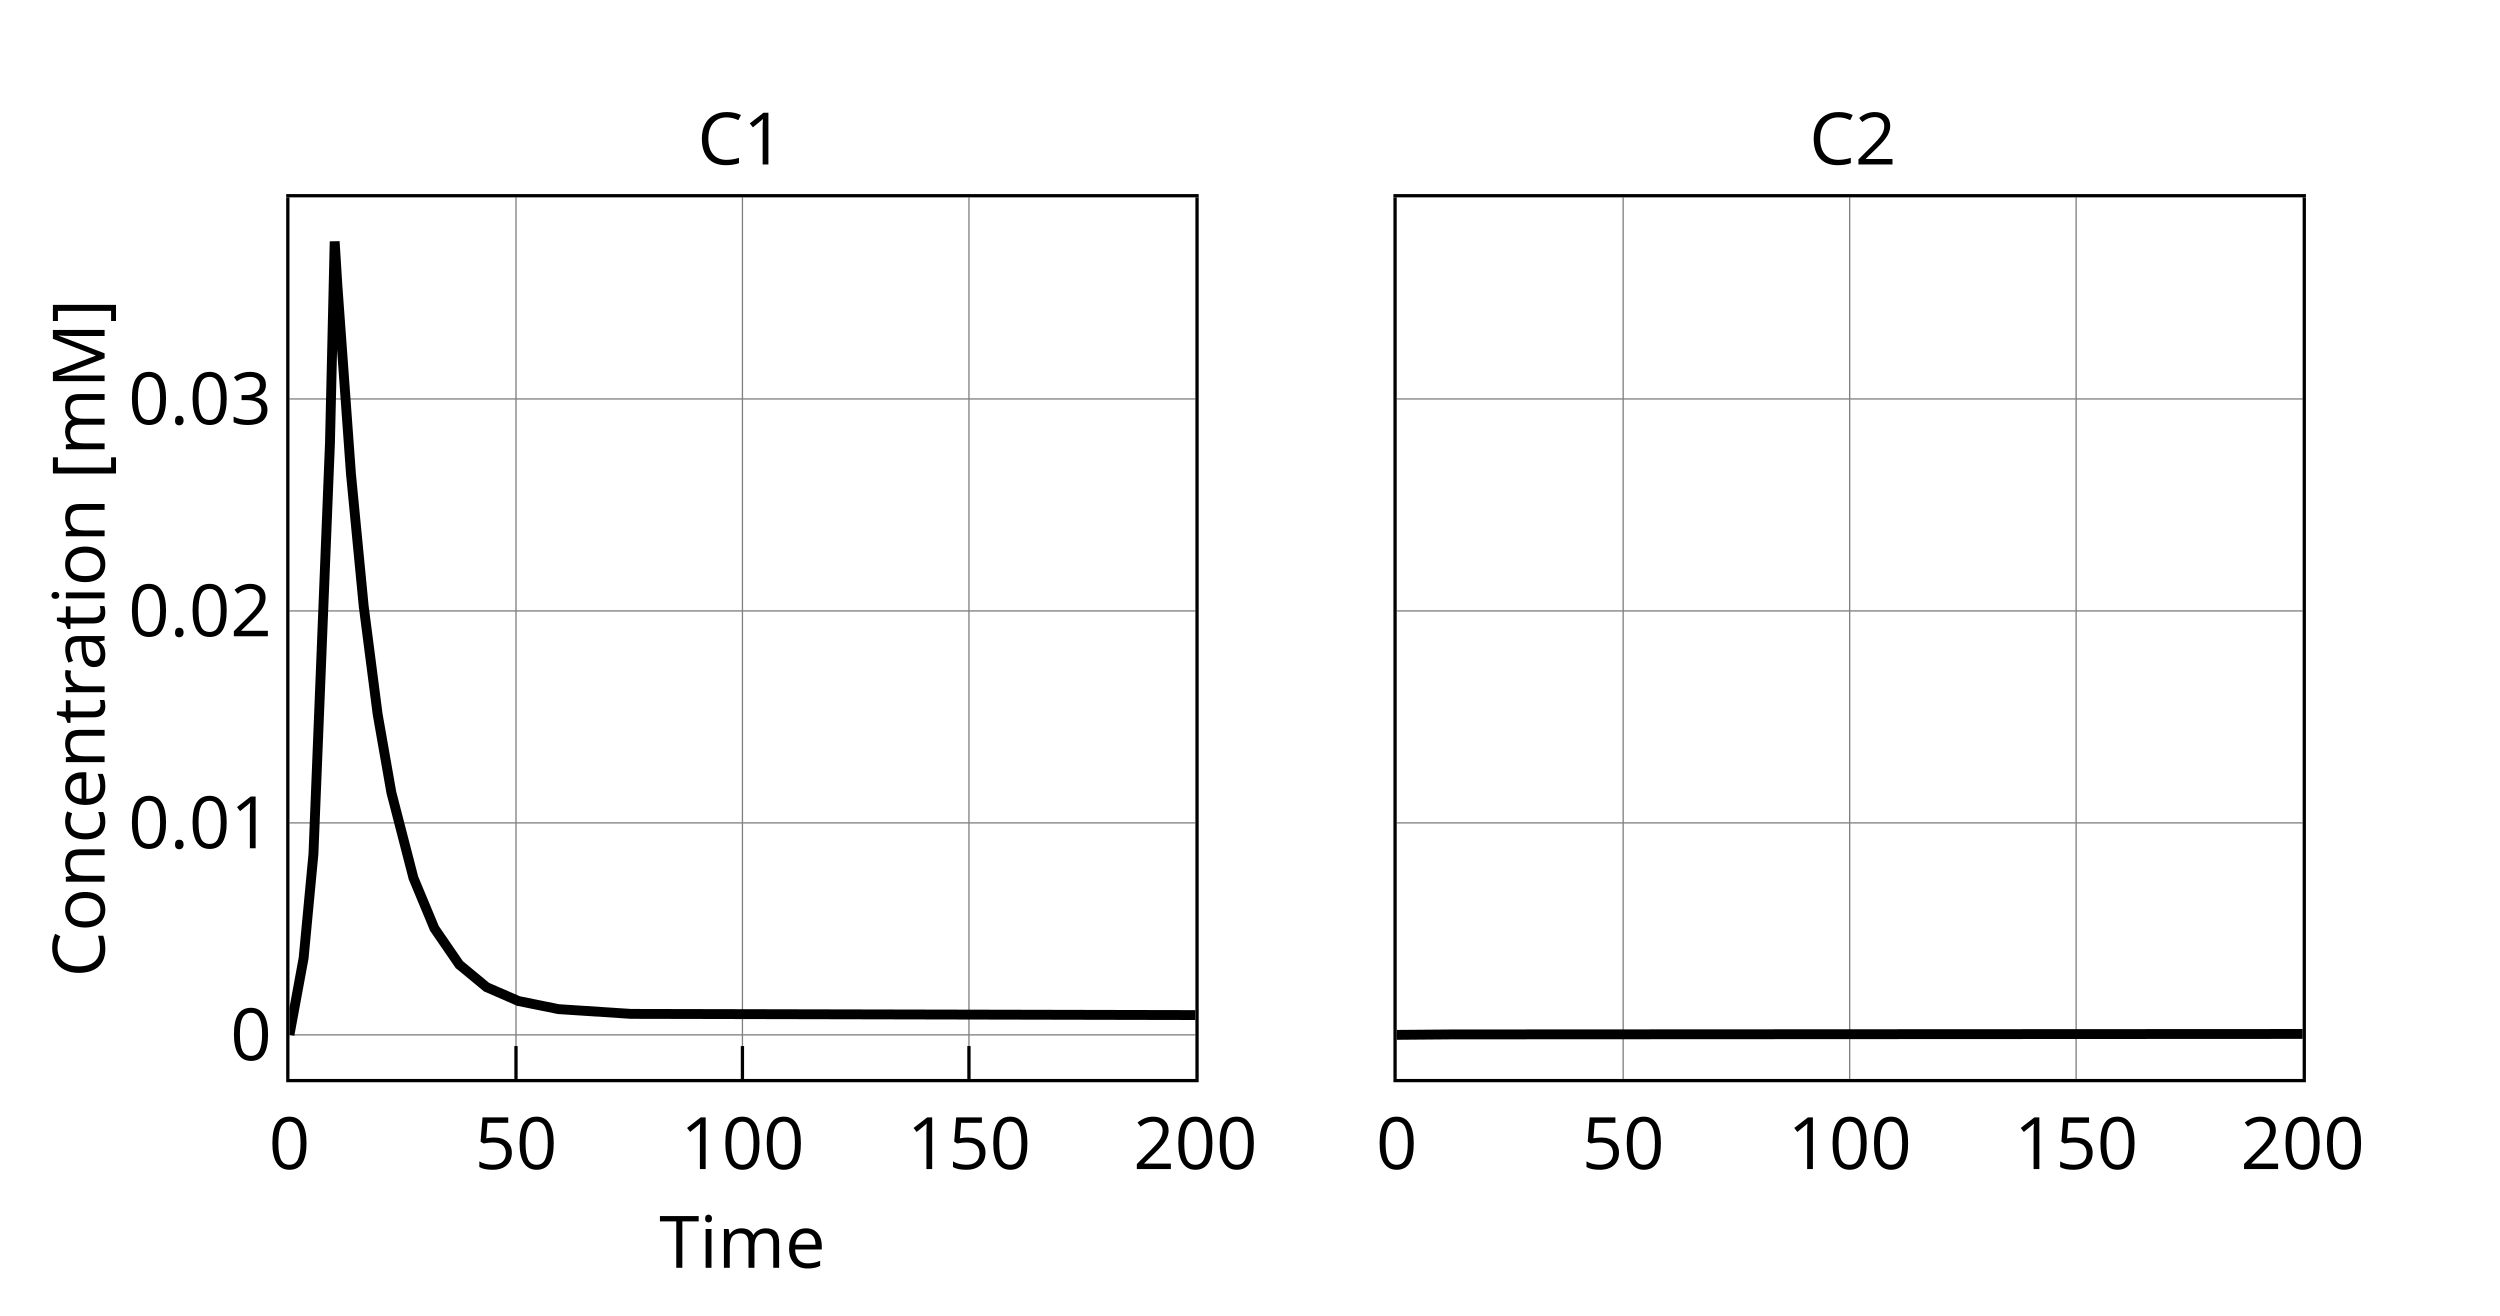
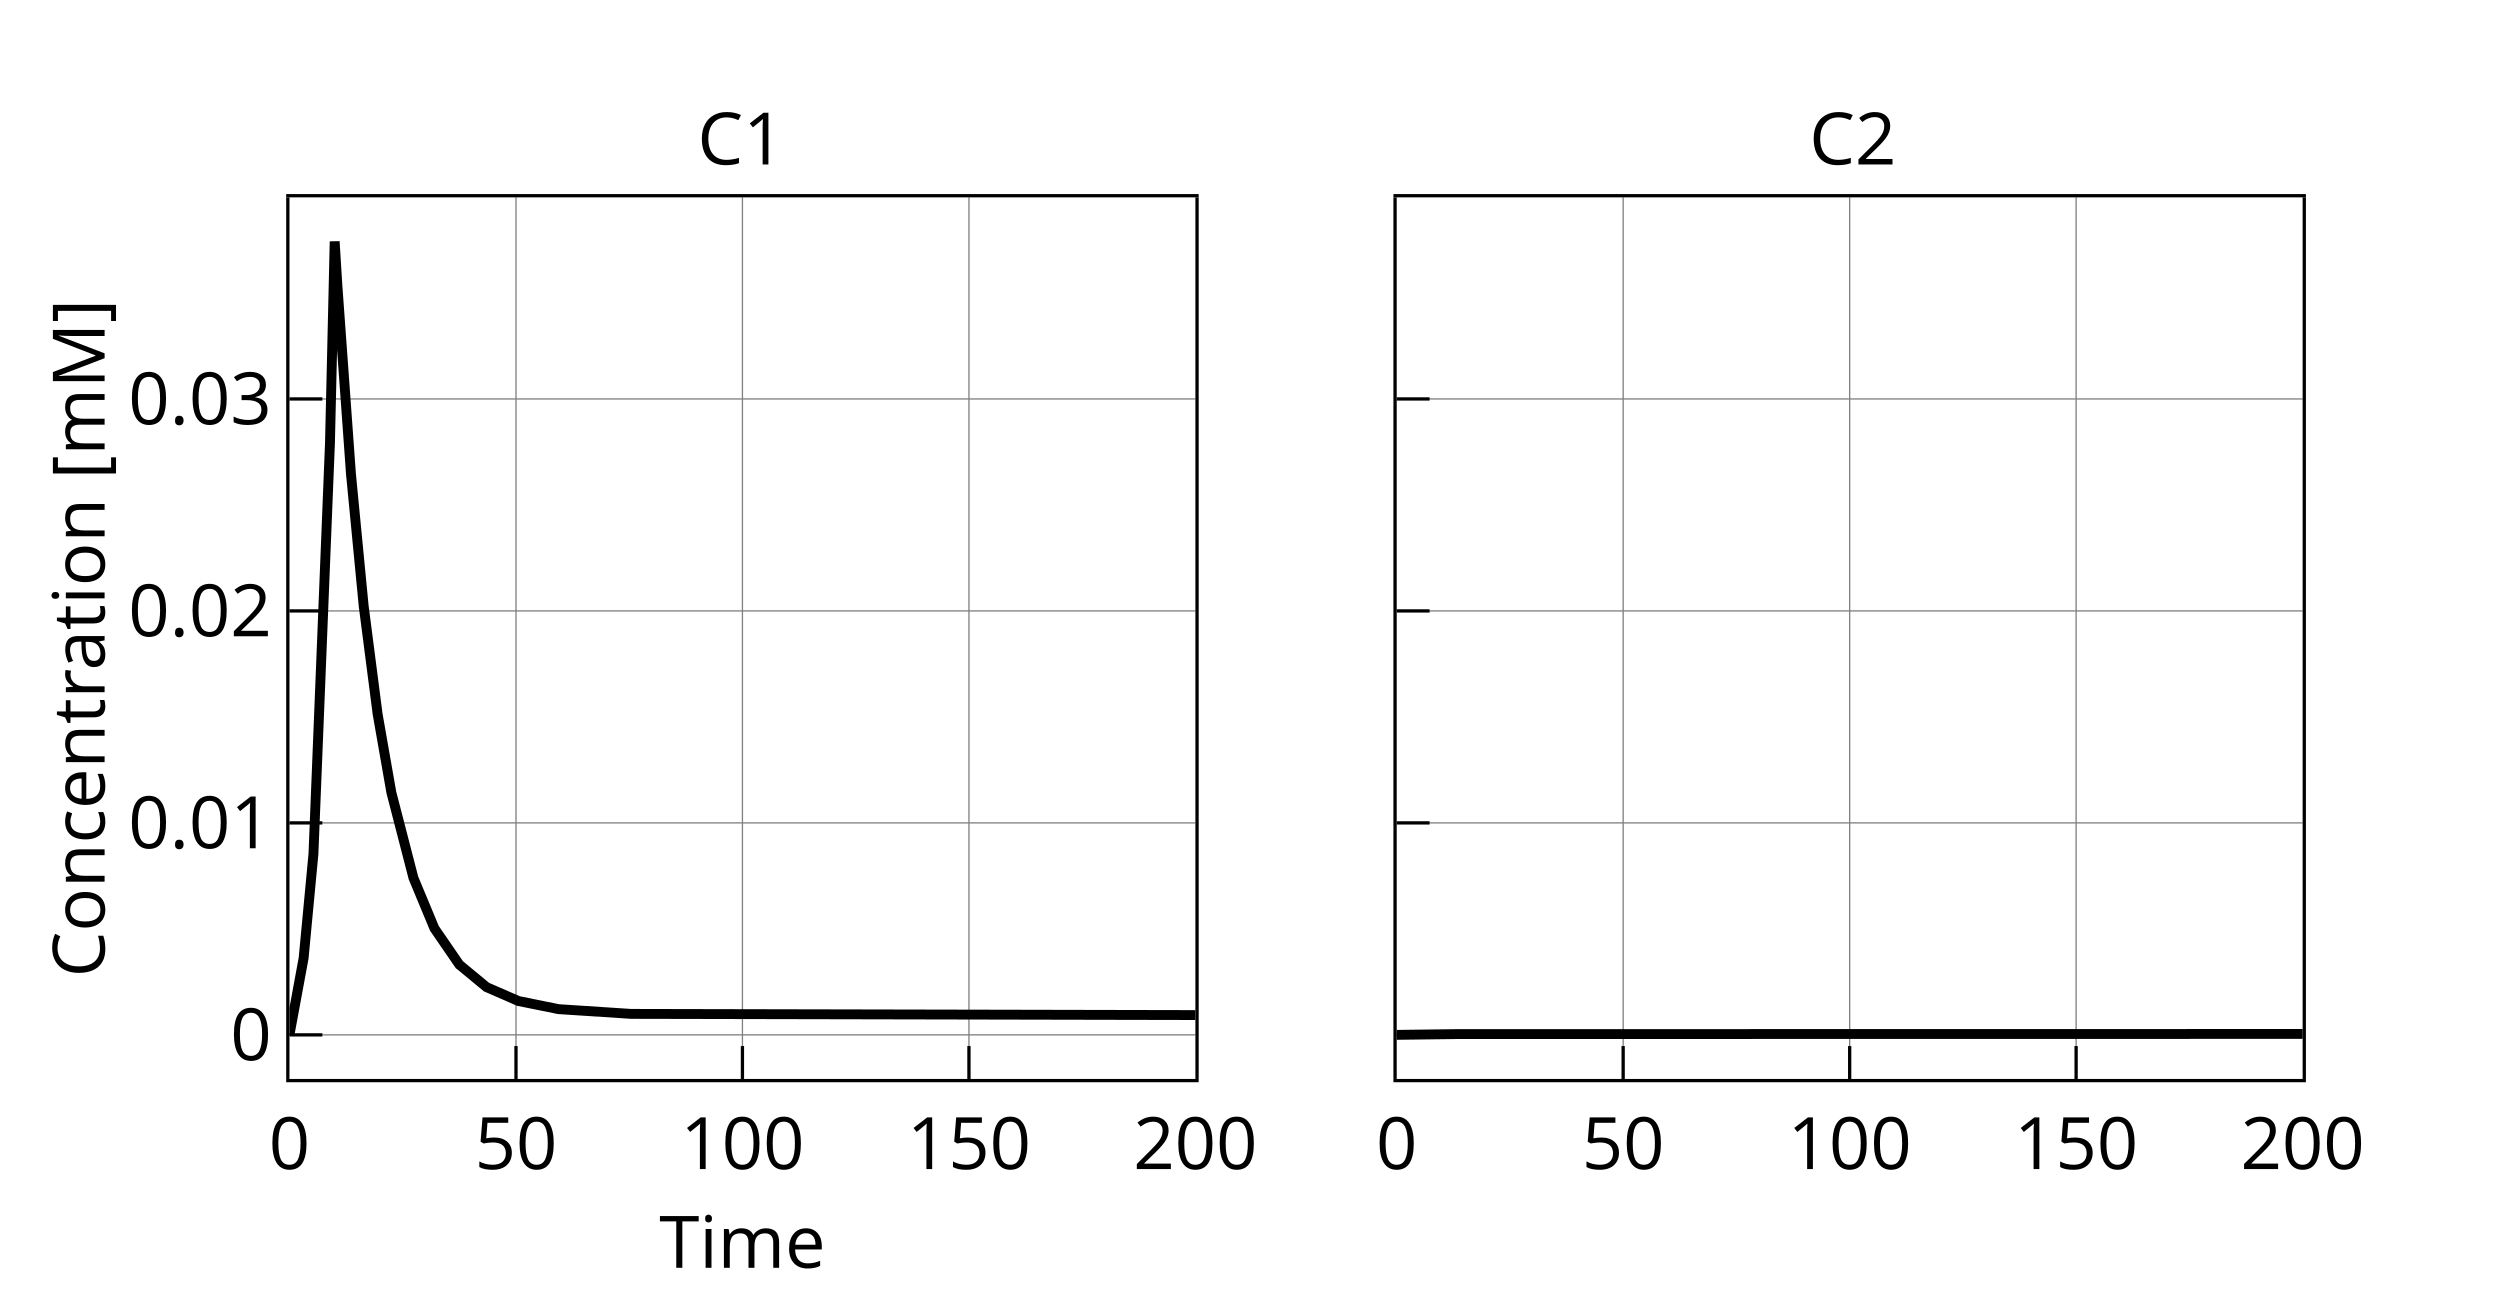
<svg xmlns="http://www.w3.org/2000/svg" class="main-svg" width="380" height="200" style="" viewBox="0 0 380 200">
  <rect x="0" y="0" width="380" height="200" style="fill: rgb(255, 255, 255); fill-opacity: 1;" />
-   <defs id="defs-974461">
+   <defs id="defs-eecedf">
    <g class="clips">
-       <clipPath id="clip974461xyplot" class="plotclip">
+       <clipPath id="clipeecedfxyplot" class="plotclip">
        <rect width="137.7" height="134" />
      </clipPath>
-       <clipPath id="clip974461x2y2plot" class="plotclip">
+       <clipPath id="clipeecedfx2y2plot" class="plotclip">
        <rect width="137.7" height="134" />
      </clipPath>
-       <clipPath class="axesclip" id="clip974461x">
+       <clipPath class="axesclip" id="clipeecedfx">
        <rect x="44" y="0" width="137.7" height="200" />
      </clipPath>
-       <clipPath class="axesclip" id="clip974461y">
+       <clipPath class="axesclip" id="clipeecedfy">
        <rect x="0" y="30" width="380" height="134" />
      </clipPath>
-       <clipPath class="axesclip" id="clip974461xy">
+       <clipPath class="axesclip" id="clipeecedfxy">
        <rect x="44" y="30" width="137.7" height="134" />
      </clipPath>
-       <clipPath class="axesclip" id="clip974461y2">
+       <clipPath class="axesclip" id="clipeecedfy2">
        <rect x="0" y="30" width="380" height="134" />
      </clipPath>
-       <clipPath class="axesclip" id="clip974461xy2">
+       <clipPath class="axesclip" id="clipeecedfxy2">
        <rect x="44" y="30" width="137.7" height="134" />
      </clipPath>
-       <clipPath class="axesclip" id="clip974461x2">
+       <clipPath class="axesclip" id="clipeecedfx2">
        <rect x="212.3" y="0" width="137.7" height="200" />
      </clipPath>
-       <clipPath class="axesclip" id="clip974461x2y">
+       <clipPath class="axesclip" id="clipeecedfx2y">
        <rect x="212.3" y="30" width="137.7" height="134" />
      </clipPath>
-       <clipPath class="axesclip" id="clip974461x2y2">
+       <clipPath class="axesclip" id="clipeecedfx2y2">
        <rect x="212.3" y="30" width="137.7" height="134" />
      </clipPath>
    </g>
    <g class="gradients" />
    <g class="patterns" />
  </defs>
  <g class="bglayer" />
  <g class="layer-below">
    <g class="imagelayer" />
    <g class="shapelayer" />
  </g>
  <g class="cartesianlayer">
    <g class="subplot xy">
      <g class="layer-subplot">
        <g class="shapelayer" />
        <g class="imagelayer" />
      </g>
      <g class="minor-gridlayer">
        <g class="x" />
        <g class="y" />
      </g>
      <g class="gridlayer">
        <g class="x">
          <path class="xgrid crisp" transform="translate(78.43,0)" d="M0,30v134" style="stroke: rgb(128, 128, 128); stroke-opacity: 1; stroke-width: 0.2px;" />
          <path class="xgrid crisp" transform="translate(112.85,0)" d="M0,30v134" style="stroke: rgb(128, 128, 128); stroke-opacity: 1; stroke-width: 0.2px;" />
          <path class="xgrid crisp" transform="translate(147.28,0)" d="M0,30v134" style="stroke: rgb(128, 128, 128); stroke-opacity: 1; stroke-width: 0.2px;" />
        </g>
        <g class="y">
          <path class="ygrid crisp" transform="translate(0,157.3)" d="M44,0h137.7" style="stroke: rgb(128, 128, 128); stroke-opacity: 1; stroke-width: 0.2px;" />
          <path class="ygrid crisp" transform="translate(0,125.08)" d="M44,0h137.7" style="stroke: rgb(128, 128, 128); stroke-opacity: 1; stroke-width: 0.2px;" />
          <path class="ygrid crisp" transform="translate(0,92.86)" d="M44,0h137.7" style="stroke: rgb(128, 128, 128); stroke-opacity: 1; stroke-width: 0.2px;" />
          <path class="ygrid crisp" transform="translate(0,60.64)" d="M44,0h137.7" style="stroke: rgb(128, 128, 128); stroke-opacity: 1; stroke-width: 0.2px;" />
        </g>
      </g>
      <g class="zerolinelayer" />
      <g class="layer-between">
        <g class="shapelayer" />
        <g class="imagelayer" />
      </g>
      <path class="xlines-below" />
      <path class="ylines-below" />
      <g class="overlines-below" />
      <g class="xaxislayer-below" />
      <g class="yaxislayer-below" />
      <g class="overaxes-below" />
      <g class="overplot">
-         <g class="xy" transform="translate(44,30)" clip-path="url(#clip974461xyplot)">
+         <g class="xy" transform="translate(44,30)" clip-path="url(#clipeecedfxyplot)">
          <g class="scatterlayer mlayer">
-             <g class="trace scatter trace0eb2c6" style="stroke-miterlimit: 2; opacity: 1;">
+             <g class="trace scatter traceac5434" style="stroke-miterlimit: 2; opacity: 1;">
              <g class="fills" />
              <g class="errorbars" />
              <g class="lines">
                <path class="js-line" d="M0,127.3L2.13,115.74L2.15,115.63L3.62,100.06L3.64,99.87L6.16,37.21L6.17,36.66L6.87,6.7L7.31,13.81L7.33,14.03L9.36,42.23L9.38,42.39L11.29,62.22L11.31,62.35L13.41,78.63L13.43,78.72L15.49,90.48L15.51,90.55L18.85,103.47L18.87,103.51L22.03,111.11L22.05,111.14L25.82,116.63L25.84,116.64L29.95,120.04L29.97,120.05L34.81,122.16L34.83,122.16L40.89,123.39L40.9,123.39L51.92,124.11L51.93,124.11L137.7,124.29" style="vector-effect: none; fill: none; stroke: rgb(0, 0, 0); stroke-opacity: 1; stroke-width: 1.5px; opacity: 1;" />
              </g>
              <g class="points" />
              <g class="text" />
            </g>
          </g>
        </g>
      </g>
      <path class="xlines-above crisp" d="M43.5,164.25H182.2M43.5,29.75H182.2" style="fill: none; stroke-width: 0.5px; stroke: rgb(0, 0, 0); stroke-opacity: 1;" />
      <path class="ylines-above crisp" d="M43.75,30V164M181.95,30V164" style="fill: none; stroke-width: 0.5px; stroke: rgb(0, 0, 0); stroke-opacity: 1;" />
      <g class="overlines-above" />
      <g class="xaxislayer-above">
        <path class="xtick ticks crisp" d="M0,164v-5" transform="translate(78.43,0)" style="stroke: rgb(0, 0, 0); stroke-opacity: 1; stroke-width: 0.5px;" />
        <path class="xtick ticks crisp" d="M0,164v-5" transform="translate(112.85,0)" style="stroke: rgb(0, 0, 0); stroke-opacity: 1; stroke-width: 0.5px;" />
        <path class="xtick ticks crisp" d="M0,164v-5" transform="translate(147.28,0)" style="stroke: rgb(0, 0, 0); stroke-opacity: 1; stroke-width: 0.5px;" />
        <g class="xtick">
          <text text-anchor="middle" x="0" y="177.7" transform="translate(44,0)" style="font-family: 'Open Sans', verdana, arial, sans-serif; font-size: 11px; fill: rgb(0, 0, 0); fill-opacity: 1; white-space: pre; opacity: 1;">0</text>
        </g>
        <g class="xtick">
          <text text-anchor="middle" x="0" y="177.7" style="font-family: 'Open Sans', verdana, arial, sans-serif; font-size: 11px; fill: rgb(0, 0, 0); fill-opacity: 1; white-space: pre; opacity: 1;" transform="translate(78.43,0)">50</text>
        </g>
        <g class="xtick">
          <text text-anchor="middle" x="0" y="177.7" style="font-family: 'Open Sans', verdana, arial, sans-serif; font-size: 11px; fill: rgb(0, 0, 0); fill-opacity: 1; white-space: pre; opacity: 1;" transform="translate(112.85,0)">100</text>
        </g>
        <g class="xtick">
          <text text-anchor="middle" x="0" y="177.7" style="font-family: 'Open Sans', verdana, arial, sans-serif; font-size: 11px; fill: rgb(0, 0, 0); fill-opacity: 1; white-space: pre; opacity: 1;" transform="translate(147.28,0)">150</text>
        </g>
        <g class="xtick">
          <text text-anchor="middle" x="0" y="177.7" style="font-family: 'Open Sans', verdana, arial, sans-serif; font-size: 11px; fill: rgb(0, 0, 0); fill-opacity: 1; white-space: pre; opacity: 1;" transform="translate(181.7,0)">200</text>
        </g>
      </g>
      <g class="yaxislayer-above">
+         <path class="ytick ticks crisp" d="M44,0h5" transform="translate(0,157.3)" style="stroke: rgb(0, 0, 0); stroke-opacity: 1; stroke-width: 0.5px;" />
+         <path class="ytick ticks crisp" d="M44,0h5" transform="translate(0,125.08)" style="stroke: rgb(0, 0, 0); stroke-opacity: 1; stroke-width: 0.5px;" />
+         <path class="ytick ticks crisp" d="M44,0h5" transform="translate(0,92.86)" style="stroke: rgb(0, 0, 0); stroke-opacity: 1; stroke-width: 0.5px;" />
+         <path class="ytick ticks crisp" d="M44,0h5" transform="translate(0,60.64)" style="stroke: rgb(0, 0, 0); stroke-opacity: 1; stroke-width: 0.5px;" />
        <g class="ytick">
          <text text-anchor="end" x="41.3" y="3.85" transform="translate(0,157.3)" style="font-family: 'Open Sans', verdana, arial, sans-serif; font-size: 11px; fill: rgb(0, 0, 0); fill-opacity: 1; white-space: pre; opacity: 1;">0</text>
        </g>
        <g class="ytick">
          <text text-anchor="end" x="41.3" y="3.85" style="font-family: 'Open Sans', verdana, arial, sans-serif; font-size: 11px; fill: rgb(0, 0, 0); fill-opacity: 1; white-space: pre; opacity: 1;" transform="translate(0,125.08)">0.01</text>
        </g>
        <g class="ytick">
          <text text-anchor="end" x="41.3" y="3.85" style="font-family: 'Open Sans', verdana, arial, sans-serif; font-size: 11px; fill: rgb(0, 0, 0); fill-opacity: 1; white-space: pre; opacity: 1;" transform="translate(0,92.86)">0.02</text>
        </g>
        <g class="ytick">
          <text text-anchor="end" x="41.3" y="3.85" style="font-family: 'Open Sans', verdana, arial, sans-serif; font-size: 11px; fill: rgb(0, 0, 0); fill-opacity: 1; white-space: pre; opacity: 1;" transform="translate(0,60.64)">0.03</text>
        </g>
      </g>
      <g class="overaxes-above" />
    </g>
    <g class="subplot x2y2">
      <g class="layer-subplot">
        <g class="shapelayer" />
        <g class="imagelayer" />
      </g>
      <g class="minor-gridlayer">
        <g class="x2" />
        <g class="y2" />
      </g>
      <g class="gridlayer">
        <g class="x2">
          <path class="x2grid crisp" transform="translate(246.72,0)" d="M0,30v134" style="stroke: rgb(128, 128, 128); stroke-opacity: 1; stroke-width: 0.2px;" />
          <path class="x2grid crisp" transform="translate(281.15,0)" d="M0,30v134" style="stroke: rgb(128, 128, 128); stroke-opacity: 1; stroke-width: 0.2px;" />
          <path class="x2grid crisp" transform="translate(315.57,0)" d="M0,30v134" style="stroke: rgb(128, 128, 128); stroke-opacity: 1; stroke-width: 0.2px;" />
        </g>
        <g class="y2">
          <path class="y2grid crisp" transform="translate(0,157.3)" d="M212.3,0h137.7" style="stroke: rgb(128, 128, 128); stroke-opacity: 1; stroke-width: 0.2px;" />
          <path class="y2grid crisp" transform="translate(0,125.08)" d="M212.3,0h137.7" style="stroke: rgb(128, 128, 128); stroke-opacity: 1; stroke-width: 0.2px;" />
          <path class="y2grid crisp" transform="translate(0,92.86)" d="M212.3,0h137.7" style="stroke: rgb(128, 128, 128); stroke-opacity: 1; stroke-width: 0.2px;" />
          <path class="y2grid crisp" transform="translate(0,60.64)" d="M212.3,0h137.7" style="stroke: rgb(128, 128, 128); stroke-opacity: 1; stroke-width: 0.2px;" />
        </g>
      </g>
      <g class="zerolinelayer" />
      <g class="layer-between">
        <g class="shapelayer" />
        <g class="imagelayer" />
      </g>
      <path class="xlines-below" />
      <path class="ylines-below" />
      <g class="overlines-below" />
      <g class="xaxislayer-below" />
      <g class="yaxislayer-below" />
      <g class="overaxes-below" />
      <g class="overplot">
-         <g class="x2y2" transform="translate(212.3,30)" clip-path="url(#clip974461x2y2plot)">
+         <g class="x2y2" transform="translate(212.3,30)" clip-path="url(#clipeecedfx2y2plot)">
          <g class="scatterlayer mlayer">
-             <g class="trace scatter trace56fe30" style="stroke-miterlimit: 2; opacity: 1;">
+             <g class="trace scatter trace97d34a" style="stroke-miterlimit: 2; opacity: 1;">
              <g class="fills" />
              <g class="errorbars" />
              <g class="lines">
-                 <path class="js-line" d="M0,127.3L8.44,127.23L8.46,127.23L137.7,127.16" style="vector-effect: none; fill: none; stroke: rgb(0, 0, 0); stroke-opacity: 1; stroke-width: 1.5px; opacity: 1;" />
+                 <path class="js-line" d="M0,127.3L9.14,127.18L9.16,127.18L137.7,127.16" style="vector-effect: none; fill: none; stroke: rgb(0, 0, 0); stroke-opacity: 1; stroke-width: 1.5px; opacity: 1;" />
              </g>
              <g class="points" />
              <g class="text" />
            </g>
          </g>
        </g>
      </g>
      <path class="xlines-above crisp" d="M211.8,164.25H350.5M211.8,29.75H350.5" style="fill: none; stroke-width: 0.5px; stroke: rgb(0, 0, 0); stroke-opacity: 1;" />
      <path class="ylines-above crisp" d="M212.05,30V164M350.25,30V164" style="fill: none; stroke-width: 0.5px; stroke: rgb(0, 0, 0); stroke-opacity: 1;" />
      <g class="overlines-above" />
      <g class="xaxislayer-above">
+         <path class="x2tick ticks crisp" d="M0,164v-5" transform="translate(246.72,0)" style="stroke: rgb(0, 0, 0); stroke-opacity: 1; stroke-width: 0.5px;" />
+         <path class="x2tick ticks crisp" d="M0,164v-5" transform="translate(281.15,0)" style="stroke: rgb(0, 0, 0); stroke-opacity: 1; stroke-width: 0.5px;" />
+         <path class="x2tick ticks crisp" d="M0,164v-5" transform="translate(315.57,0)" style="stroke: rgb(0, 0, 0); stroke-opacity: 1; stroke-width: 0.5px;" />
        <g class="x2tick">
          <text text-anchor="middle" x="0" y="177.7" transform="translate(212.3,0)" style="font-family: 'Open Sans', verdana, arial, sans-serif; font-size: 11px; fill: rgb(0, 0, 0); fill-opacity: 1; white-space: pre; opacity: 1;">0</text>
        </g>
        <g class="x2tick">
          <text text-anchor="middle" x="0" y="177.7" style="font-family: 'Open Sans', verdana, arial, sans-serif; font-size: 11px; fill: rgb(0, 0, 0); fill-opacity: 1; white-space: pre; opacity: 1;" transform="translate(246.72,0)">50</text>
        </g>
        <g class="x2tick">
          <text text-anchor="middle" x="0" y="177.7" style="font-family: 'Open Sans', verdana, arial, sans-serif; font-size: 11px; fill: rgb(0, 0, 0); fill-opacity: 1; white-space: pre; opacity: 1;" transform="translate(281.15,0)">100</text>
        </g>
        <g class="x2tick">
          <text text-anchor="middle" x="0" y="177.7" style="font-family: 'Open Sans', verdana, arial, sans-serif; font-size: 11px; fill: rgb(0, 0, 0); fill-opacity: 1; white-space: pre; opacity: 1;" transform="translate(315.57,0)">150</text>
        </g>
        <g class="x2tick">
          <text text-anchor="middle" x="0" y="177.7" style="font-family: 'Open Sans', verdana, arial, sans-serif; font-size: 11px; fill: rgb(0, 0, 0); fill-opacity: 1; white-space: pre; opacity: 1;" transform="translate(350,0)">200</text>
        </g>
      </g>
-       <g class="yaxislayer-above" />
+       <g class="yaxislayer-above">
+         <path class="y2tick ticks crisp" d="M212.3,0h5" transform="translate(0,157.3)" style="stroke: rgb(0, 0, 0); stroke-opacity: 1; stroke-width: 0.5px;" />
+         <path class="y2tick ticks crisp" d="M212.3,0h5" transform="translate(0,125.08)" style="stroke: rgb(0, 0, 0); stroke-opacity: 1; stroke-width: 0.5px;" />
+         <path class="y2tick ticks crisp" d="M212.3,0h5" transform="translate(0,92.86)" style="stroke: rgb(0, 0, 0); stroke-opacity: 1; stroke-width: 0.5px;" />
+         <path class="y2tick ticks crisp" d="M212.3,0h5" transform="translate(0,60.64)" style="stroke: rgb(0, 0, 0); stroke-opacity: 1; stroke-width: 0.5px;" />
+       </g>
      <g class="overaxes-above" />
    </g>
  </g>
  <g class="polarlayer" />
  <g class="smithlayer" />
  <g class="ternarylayer" />
  <g class="geolayer" />
  <g class="funnelarealayer" />
  <g class="pielayer" />
  <g class="iciclelayer" />
  <g class="treemaplayer" />
  <g class="sunburstlayer" />
  <g class="glimages" />
-   <defs id="topdefs-974461">
+   <defs id="topdefs-eecedf">
    <g class="clips" />
  </defs>
  <g class="layer-above">
    <g class="imagelayer" />
    <g class="shapelayer" />
  </g>
  <g class="infolayer">
    <g class="g-gtitle" />
    <g class="g-xtitle" transform="translate(0,4.55)">
      <text class="xtitle" x="112.85" y="188.153" text-anchor="middle" style="opacity: 1; font-family: 'Open Sans', verdana, arial, sans-serif; font-size: 11px; fill: rgb(0, 0, 0); fill-opacity: 1; white-space: pre;">Time</text>
    </g>
    <g class="g-x2title" />
    <g class="g-ytitle">
      <text class="ytitle" transform="rotate(-90,15.9,97)" x="15.9" y="97" text-anchor="middle" style="opacity: 1; font-family: 'Open Sans', verdana, arial, sans-serif; font-size: 11px; fill: rgb(0, 0, 0); fill-opacity: 1; white-space: pre;">Concentration [mM]</text>
    </g>
    <g class="g-y2title" />
    <g class="annotation" data-index="0" style="opacity: 1;">
      <g class="annotation-text-g" transform="rotate(0,112.85,20.5)">
        <g class="cursor-pointer" transform="translate(104,11)">
          <rect class="bg" x="0.5" y="0.5" width="16" height="18" style="stroke-width: 1px; stroke: rgb(0, 0, 0); stroke-opacity: 0; fill: rgb(0, 0, 0); fill-opacity: 0;" />
          <text class="annotation-text" text-anchor="middle" x="8.625" y="14" style="font-family: 'Open Sans', verdana, arial, sans-serif; font-size: 11px; fill: rgb(0, 0, 0); fill-opacity: 1; white-space: pre;">C1</text>
        </g>
      </g>
    </g>
    <g class="annotation" data-index="1" style="opacity: 1;">
      <g class="annotation-text-g" transform="rotate(0,281.15,20.5)">
        <g class="cursor-pointer" transform="translate(273,11)">
          <rect class="bg" x="0.5" y="0.5" width="16" height="18" style="stroke-width: 1px; stroke: rgb(0, 0, 0); stroke-opacity: 0; fill: rgb(0, 0, 0); fill-opacity: 0;" />
          <text class="annotation-text" text-anchor="middle" x="8.625" y="14" style="font-family: 'Open Sans', verdana, arial, sans-serif; font-size: 11px; fill: rgb(0, 0, 0); fill-opacity: 1; white-space: pre;">C2</text>
        </g>
      </g>
    </g>
  </g>
</svg>
